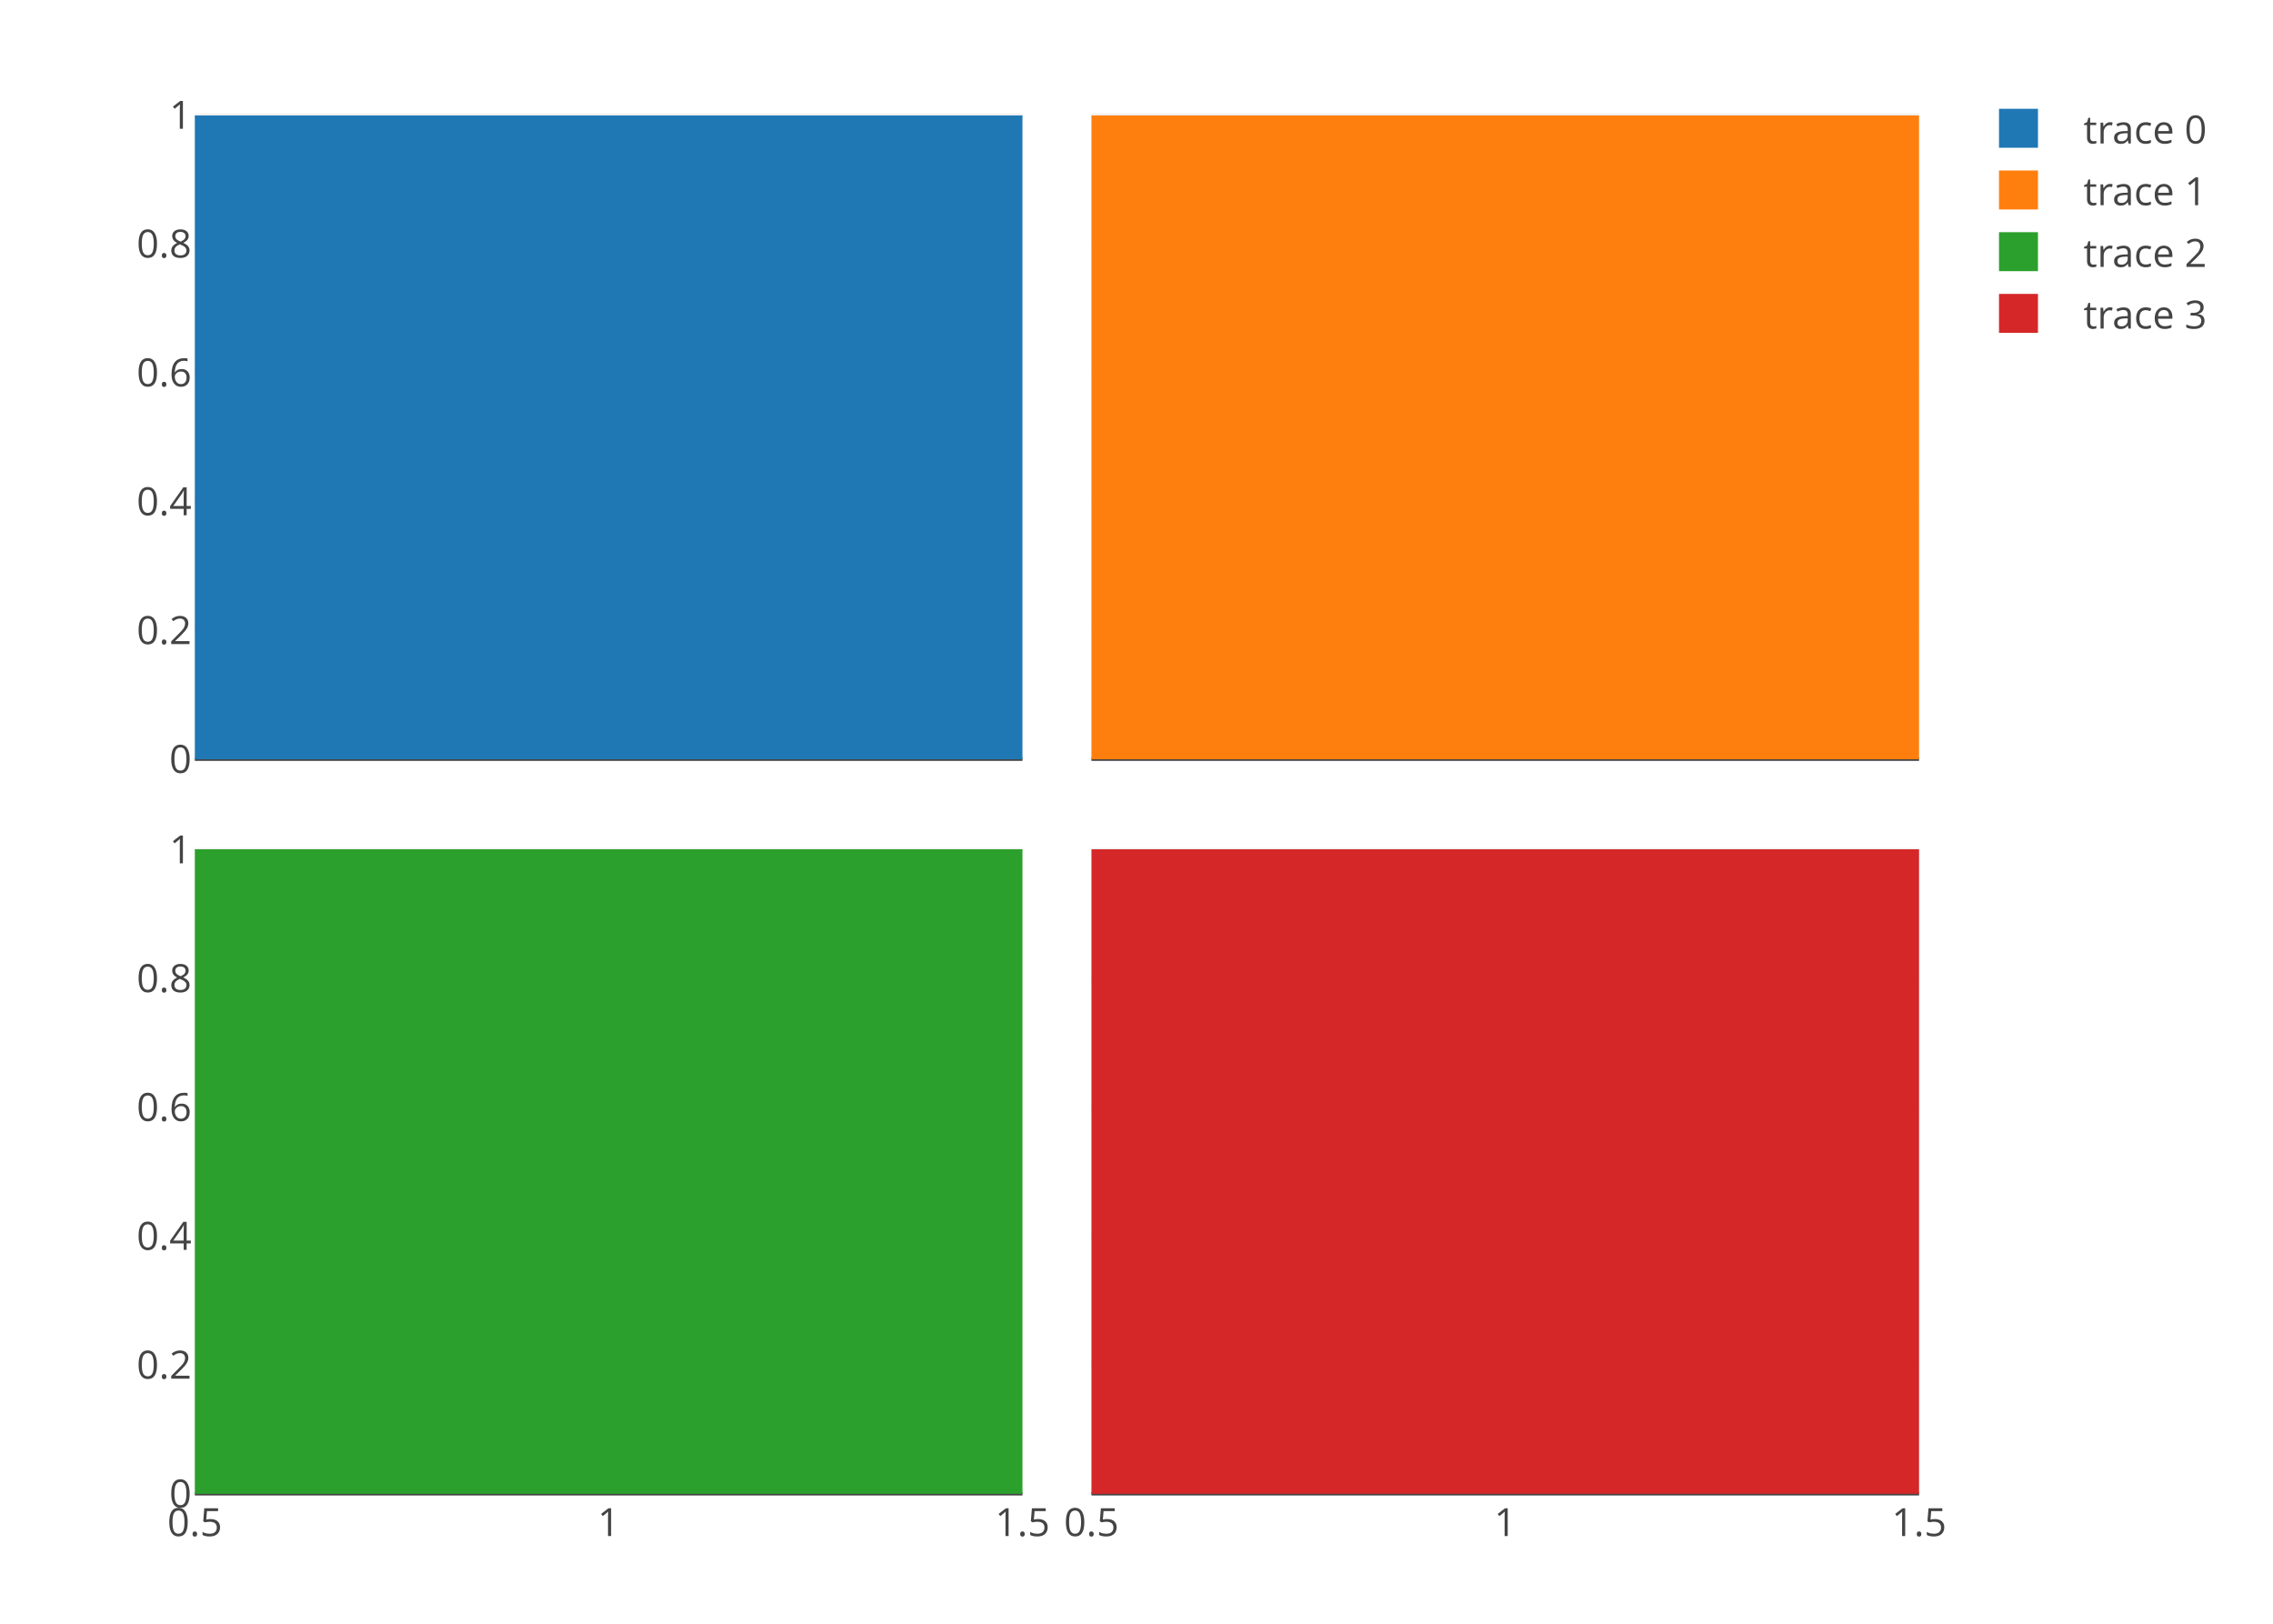
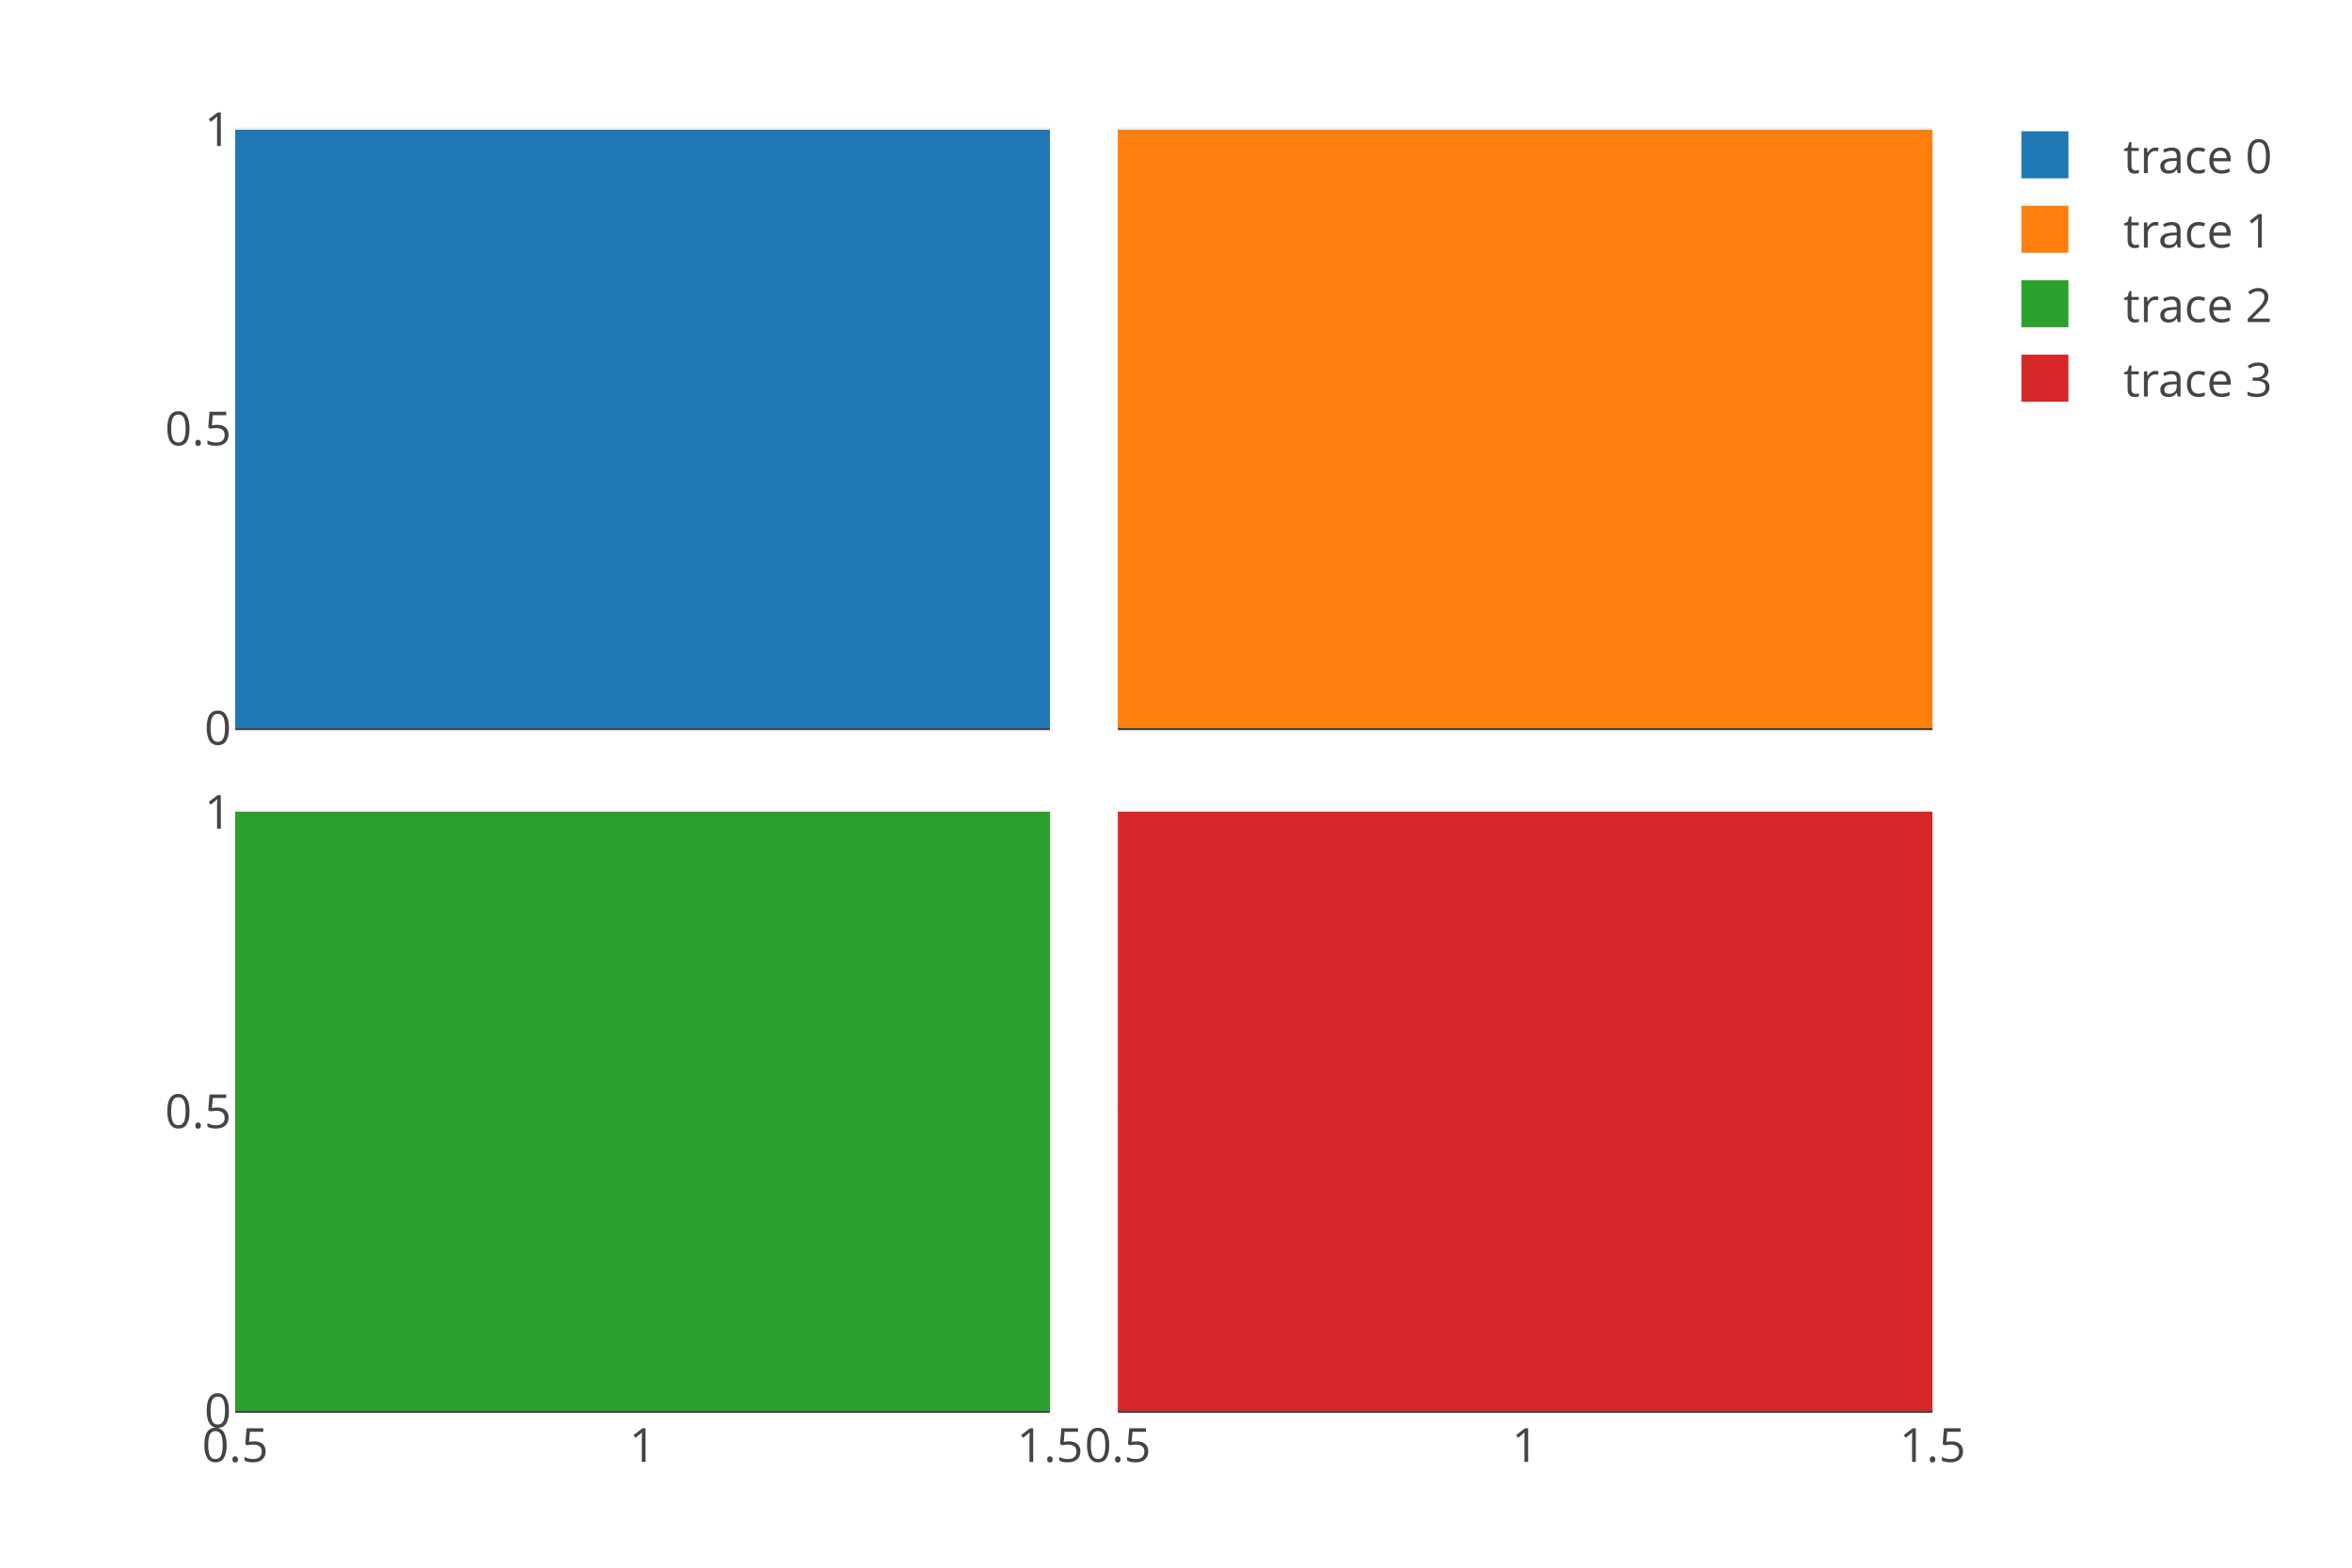
- <svg xmlns="http://www.w3.org/2000/svg" class="main-svg" width="700" height="500" viewBox="0 0 700 500">
-   <rect x="0" y="0" width="700" height="500" style="fill: rgb(255, 255, 255); fill-opacity: 1;" />
+ <svg xmlns="http://www.w3.org/2000/svg" class="main-svg" width="600" height="400" viewBox="0 0 600 400">
+   <rect x="0" y="0" width="600" height="400" style="fill: rgb(255, 255, 255); fill-opacity: 1;" />
  <defs id="defs-">
    <g class="clips">
      <clipPath id="clipxyplot" class="plotclip">
-         <rect width="254.88" height="208.8" />
+         <rect width="207.84" height="160.8" />
      </clipPath>
      <clipPath id="clipxy2plot" class="plotclip">
-         <rect width="254.88" height="208.8" />
+         <rect width="207.84" height="160.8" />
      </clipPath>
      <clipPath id="clipx2yplot" class="plotclip">
-         <rect width="254.88" height="208.8" />
+         <rect width="207.84" height="160.8" />
      </clipPath>
      <clipPath id="clipx2y2plot" class="plotclip">
-         <rect width="254.88" height="208.8" />
+         <rect width="207.84" height="160.8" />
      </clipPath>
      <clipPath class="axesclip" id="clipx">
-         <rect x="60" y="0" width="254.88" height="500" />
+         <rect x="60" y="0" width="207.84" height="400" />
      </clipPath>
      <clipPath class="axesclip" id="clipy">
-         <rect x="0" y="25" width="700" height="208.8" />
+         <rect x="0" y="25" width="600" height="160.8" />
      </clipPath>
      <clipPath class="axesclip" id="clipxy">
-         <rect x="60" y="25" width="254.88" height="208.8" />
+         <rect x="60" y="25" width="207.84" height="160.8" />
      </clipPath>
      <clipPath class="axesclip" id="clipy2">
-         <rect x="0" y="251.2" width="700" height="208.8" />
+         <rect x="0" y="199.2" width="600" height="160.8" />
      </clipPath>
      <clipPath class="axesclip" id="clipxy2">
-         <rect x="60" y="251.2" width="254.88" height="208.8" />
+         <rect x="60" y="199.2" width="207.84" height="160.8" />
      </clipPath>
      <clipPath class="axesclip" id="clipx2">
-         <rect x="336.12" y="0" width="254.88" height="500" />
+         <rect x="285.16" y="0" width="207.84" height="400" />
      </clipPath>
      <clipPath class="axesclip" id="clipx2y">
-         <rect x="336.12" y="25" width="254.88" height="208.8" />
+         <rect x="285.16" y="25" width="207.84" height="160.8" />
      </clipPath>
      <clipPath class="axesclip" id="clipx2y2">
-         <rect x="336.12" y="251.2" width="254.88" height="208.8" />
+         <rect x="285.16" y="199.2" width="207.84" height="160.8" />
      </clipPath>
    </g>
    <g class="gradients" />
  </defs>
  <g class="bglayer">
-     <rect class="bg" x="60" y="25" width="254.88" height="208.8" style="fill: rgb(255, 255, 255); fill-opacity: 1; stroke-width: 0;" />
-     <rect class="bg" x="60" y="251.2" width="254.88" height="208.8" style="fill: rgb(255, 255, 255); fill-opacity: 1; stroke-width: 0;" />
-     <rect class="bg" x="336.12" y="25" width="254.88" height="208.8" style="fill: rgb(255, 255, 255); fill-opacity: 1; stroke-width: 0;" />
-     <rect class="bg" x="336.12" y="251.2" width="254.88" height="208.8" style="fill: rgb(255, 255, 255); fill-opacity: 1; stroke-width: 0;" />
+     <rect class="bg" x="60" y="25" width="207.84" height="160.8" style="fill: rgb(255, 255, 255); fill-opacity: 1; stroke-width: 0;" />
+     <rect class="bg" x="60" y="199.2" width="207.84" height="160.8" style="fill: rgb(255, 255, 255); fill-opacity: 1; stroke-width: 0;" />
+     <rect class="bg" x="285.16" y="25" width="207.84" height="160.8" style="fill: rgb(255, 255, 255); fill-opacity: 1; stroke-width: 0;" />
+     <rect class="bg" x="285.16" y="199.2" width="207.84" height="160.8" style="fill: rgb(255, 255, 255); fill-opacity: 1; stroke-width: 0;" />
  </g>
  <g class="layer-below">
    <g class="imagelayer" />
    <g class="shapelayer" />
  </g>
  <g class="cartesianlayer">
    <g class="subplot xy">
      <g class="layer-subplot">
        <g class="shapelayer" />
        <g class="imagelayer" />
      </g>
      <g class="gridlayer">
        <g class="x" />
        <g class="y">
-           <path class="ygrid crisp" d="M60,0h254.88" transform="translate(0,194.13)" style="stroke: rgb(238, 238, 238); stroke-opacity: 1; stroke-width: 1px;" />
-           <path class="ygrid crisp" d="M60,0h254.88" transform="translate(0,154.46)" style="stroke: rgb(238, 238, 238); stroke-opacity: 1; stroke-width: 1px;" />
-           <path class="ygrid crisp" d="M60,0h254.88" transform="translate(0,114.78)" style="stroke: rgb(238, 238, 238); stroke-opacity: 1; stroke-width: 1px;" />
-           <path class="ygrid crisp" d="M60,0h254.88" transform="translate(0,75.11)" style="stroke: rgb(238, 238, 238); stroke-opacity: 1; stroke-width: 1px;" />
-           <path class="ygrid crisp" d="M60,0h254.88" transform="translate(0,35.44)" style="stroke: rgb(238, 238, 238); stroke-opacity: 1; stroke-width: 1px;" />
+           <path class="ygrid crisp" d="M60,0h207.84" transform="translate(0,109.42)" style="stroke: rgb(238, 238, 238); stroke-opacity: 1; stroke-width: 1px;" />
+           <path class="ygrid crisp" d="M60,0h207.84" transform="translate(0,33.04)" style="stroke: rgb(238, 238, 238); stroke-opacity: 1; stroke-width: 1px;" />
        </g>
      </g>
      <g class="zerolinelayer">
-         <path class="yzl zl crisp" d="M60,0h254.88" transform="translate(0,233.8)" style="stroke: rgb(68, 68, 68); stroke-opacity: 1; stroke-width: 1px;" />
+         <path class="yzl zl crisp" d="M60,0h207.84" transform="translate(0,185.8)" style="stroke: rgb(68, 68, 68); stroke-opacity: 1; stroke-width: 1px;" />
      </g>
      <path class="xlines-below" />
      <path class="ylines-below" />
      <g class="overlines-below" />
      <g class="xaxislayer-below" />
      <g class="yaxislayer-below" />
      <g class="overaxes-below" />
      <g class="plot" transform="translate(60, 25)" clip-path="url(#clipxyplot)">
        <g class="barlayer mlayer">
          <g class="trace bars" shape-rendering="crispEdges" style="opacity: 1;">
            <g class="points">
              <g class="point">
-                 <path class="undefined" d="M0,208.8V10.44H254.88V208.8Z" style="vector-effect: non-scaling-stroke; opacity: 1; stroke-width: 0px; fill: rgb(31, 119, 180); fill-opacity: 1;" />
+                 <path class="undefined" d="M0,160.8V8.04H207.84V160.8Z" style="vector-effect: non-scaling-stroke; opacity: 1; stroke-width: 0px; fill: rgb(31, 119, 180); fill-opacity: 1;" />
              </g>
            </g>
          </g>
        </g>
      </g>
      <g class="overplot" />
      <path class="xlines-above crisp" d="M0,0" style="fill: none;" />
      <path class="ylines-above crisp" d="M0,0" style="fill: none;" />
      <g class="overlines-above" />
      <g class="xaxislayer-above" />
      <g class="yaxislayer-above">
        <g class="ytick">
-           <text text-anchor="end" x="59" y="4.2" transform="translate(0,233.8)" style="font-family: 'Open Sans', verdana, arial, sans-serif; font-size: 12px; fill: rgb(68, 68, 68); fill-opacity: 1; white-space: pre;">0</text>
+           <text text-anchor="end" x="59" y="4.2" transform="translate(0,185.8)" style="font-family: 'Open Sans', verdana, arial, sans-serif; font-size: 12px; fill: rgb(68, 68, 68); fill-opacity: 1; white-space: pre;">0</text>
        </g>
        <g class="ytick">
-           <text text-anchor="end" x="59" y="4.2" transform="translate(0,194.13)" style="font-family: 'Open Sans', verdana, arial, sans-serif; font-size: 12px; fill: rgb(68, 68, 68); fill-opacity: 1; white-space: pre;">0.2</text>
+           <text text-anchor="end" x="59" y="4.2" transform="translate(0,109.42)" style="font-family: 'Open Sans', verdana, arial, sans-serif; font-size: 12px; fill: rgb(68, 68, 68); fill-opacity: 1; white-space: pre;">0.5</text>
        </g>
        <g class="ytick">
-           <text text-anchor="end" x="59" y="4.2" transform="translate(0,154.46)" style="font-family: 'Open Sans', verdana, arial, sans-serif; font-size: 12px; fill: rgb(68, 68, 68); fill-opacity: 1; white-space: pre;">0.4</text>
-         </g>
-         <g class="ytick">
-           <text text-anchor="end" x="59" y="4.2" transform="translate(0,114.78)" style="font-family: 'Open Sans', verdana, arial, sans-serif; font-size: 12px; fill: rgb(68, 68, 68); fill-opacity: 1; white-space: pre;">0.6</text>
-         </g>
-         <g class="ytick">
-           <text text-anchor="end" x="59" y="4.2" transform="translate(0,75.11)" style="font-family: 'Open Sans', verdana, arial, sans-serif; font-size: 12px; fill: rgb(68, 68, 68); fill-opacity: 1; white-space: pre;">0.8</text>
-         </g>
-         <g class="ytick">
-           <text text-anchor="end" x="59" y="4.2" transform="translate(0,35.44)" style="font-family: 'Open Sans', verdana, arial, sans-serif; font-size: 12px; fill: rgb(68, 68, 68); fill-opacity: 1; white-space: pre;">1</text>
+           <text text-anchor="end" x="59" y="4.2" transform="translate(0,33.04)" style="font-family: 'Open Sans', verdana, arial, sans-serif; font-size: 12px; fill: rgb(68, 68, 68); fill-opacity: 1; white-space: pre;">1</text>
        </g>
      </g>
      <g class="overaxes-above" />
    </g>
    <g class="subplot xy2">
      <g class="layer-subplot">
        <g class="shapelayer" />
        <g class="imagelayer" />
      </g>
      <g class="gridlayer">
        <g class="x" />
        <g class="y2">
-           <path class="y2grid crisp" d="M60,0h254.88" transform="translate(0,420.33)" style="stroke: rgb(238, 238, 238); stroke-opacity: 1; stroke-width: 1px;" />
-           <path class="y2grid crisp" d="M60,0h254.88" transform="translate(0,380.66)" style="stroke: rgb(238, 238, 238); stroke-opacity: 1; stroke-width: 1px;" />
-           <path class="y2grid crisp" d="M60,0h254.88" transform="translate(0,340.98)" style="stroke: rgb(238, 238, 238); stroke-opacity: 1; stroke-width: 1px;" />
-           <path class="y2grid crisp" d="M60,0h254.88" transform="translate(0,301.31)" style="stroke: rgb(238, 238, 238); stroke-opacity: 1; stroke-width: 1px;" />
-           <path class="y2grid crisp" d="M60,0h254.88" transform="translate(0,261.64)" style="stroke: rgb(238, 238, 238); stroke-opacity: 1; stroke-width: 1px;" />
+           <path class="y2grid crisp" d="M60,0h207.84" transform="translate(0,283.62)" style="stroke: rgb(238, 238, 238); stroke-opacity: 1; stroke-width: 1px;" />
+           <path class="y2grid crisp" d="M60,0h207.84" transform="translate(0,207.24)" style="stroke: rgb(238, 238, 238); stroke-opacity: 1; stroke-width: 1px;" />
        </g>
      </g>
      <g class="zerolinelayer">
-         <path class="y2zl zl crisp" d="M60,0h254.88" transform="translate(0,460)" style="stroke: rgb(68, 68, 68); stroke-opacity: 1; stroke-width: 1px;" />
+         <path class="y2zl zl crisp" d="M60,0h207.84" transform="translate(0,360)" style="stroke: rgb(68, 68, 68); stroke-opacity: 1; stroke-width: 1px;" />
      </g>
      <path class="xlines-below" />
      <path class="ylines-below" />
      <g class="overlines-below" />
      <g class="xaxislayer-below" />
      <g class="yaxislayer-below" />
      <g class="overaxes-below" />
-       <g class="plot" transform="translate(60, 251.2)" clip-path="url(#clipxy2plot)">
+       <g class="plot" transform="translate(60, 199.2)" clip-path="url(#clipxy2plot)">
        <g class="barlayer mlayer">
          <g class="trace bars" shape-rendering="crispEdges" style="opacity: 1;">
            <g class="points">
              <g class="point">
-                 <path class="undefined" d="M0,208.8V10.44H254.88V208.8Z" style="vector-effect: non-scaling-stroke; opacity: 1; stroke-width: 0px; fill: rgb(44, 160, 44); fill-opacity: 1;" />
+                 <path class="undefined" d="M0,160.8V8.04H207.84V160.8Z" style="vector-effect: non-scaling-stroke; opacity: 1; stroke-width: 0px; fill: rgb(44, 160, 44); fill-opacity: 1;" />
              </g>
            </g>
          </g>
        </g>
      </g>
      <g class="overplot" />
      <path class="xlines-above crisp" d="M0,0" style="fill: none;" />
      <path class="ylines-above crisp" d="M0,0" style="fill: none;" />
      <g class="overlines-above" />
      <g class="xaxislayer-above">
        <g class="xtick">
-           <text text-anchor="middle" x="0" y="473" transform="translate(60,0)" style="font-family: 'Open Sans', verdana, arial, sans-serif; font-size: 12px; fill: rgb(68, 68, 68); fill-opacity: 1; white-space: pre;">0.5</text>
+           <text text-anchor="middle" x="0" y="373" transform="translate(60,0)" style="font-family: 'Open Sans', verdana, arial, sans-serif; font-size: 12px; fill: rgb(68, 68, 68); fill-opacity: 1; white-space: pre;">0.5</text>
        </g>
        <g class="xtick">
-           <text text-anchor="middle" x="0" y="473" transform="translate(187.44,0)" style="font-family: 'Open Sans', verdana, arial, sans-serif; font-size: 12px; fill: rgb(68, 68, 68); fill-opacity: 1; white-space: pre;">1</text>
+           <text text-anchor="middle" x="0" y="373" transform="translate(163.92,0)" style="font-family: 'Open Sans', verdana, arial, sans-serif; font-size: 12px; fill: rgb(68, 68, 68); fill-opacity: 1; white-space: pre;">1</text>
        </g>
        <g class="xtick">
-           <text text-anchor="middle" x="0" y="473" transform="translate(314.88,0)" style="font-family: 'Open Sans', verdana, arial, sans-serif; font-size: 12px; fill: rgb(68, 68, 68); fill-opacity: 1; white-space: pre;">1.5</text>
+           <text text-anchor="middle" x="0" y="373" transform="translate(267.84,0)" style="font-family: 'Open Sans', verdana, arial, sans-serif; font-size: 12px; fill: rgb(68, 68, 68); fill-opacity: 1; white-space: pre;">1.5</text>
        </g>
      </g>
      <g class="yaxislayer-above">
        <g class="y2tick">
-           <text text-anchor="end" x="59" y="4.2" transform="translate(0,460)" style="font-family: 'Open Sans', verdana, arial, sans-serif; font-size: 12px; fill: rgb(68, 68, 68); fill-opacity: 1; white-space: pre;">0</text>
+           <text text-anchor="end" x="59" y="4.2" transform="translate(0,360)" style="font-family: 'Open Sans', verdana, arial, sans-serif; font-size: 12px; fill: rgb(68, 68, 68); fill-opacity: 1; white-space: pre;">0</text>
        </g>
        <g class="y2tick">
-           <text text-anchor="end" x="59" y="4.2" transform="translate(0,420.33)" style="font-family: 'Open Sans', verdana, arial, sans-serif; font-size: 12px; fill: rgb(68, 68, 68); fill-opacity: 1; white-space: pre;">0.2</text>
+           <text text-anchor="end" x="59" y="4.2" transform="translate(0,283.62)" style="font-family: 'Open Sans', verdana, arial, sans-serif; font-size: 12px; fill: rgb(68, 68, 68); fill-opacity: 1; white-space: pre;">0.5</text>
        </g>
        <g class="y2tick">
-           <text text-anchor="end" x="59" y="4.2" transform="translate(0,380.66)" style="font-family: 'Open Sans', verdana, arial, sans-serif; font-size: 12px; fill: rgb(68, 68, 68); fill-opacity: 1; white-space: pre;">0.4</text>
-         </g>
-         <g class="y2tick">
-           <text text-anchor="end" x="59" y="4.2" transform="translate(0,340.98)" style="font-family: 'Open Sans', verdana, arial, sans-serif; font-size: 12px; fill: rgb(68, 68, 68); fill-opacity: 1; white-space: pre;">0.6</text>
-         </g>
-         <g class="y2tick">
-           <text text-anchor="end" x="59" y="4.2" transform="translate(0,301.31)" style="font-family: 'Open Sans', verdana, arial, sans-serif; font-size: 12px; fill: rgb(68, 68, 68); fill-opacity: 1; white-space: pre;">0.8</text>
-         </g>
-         <g class="y2tick">
-           <text text-anchor="end" x="59" y="4.2" transform="translate(0,261.64)" style="font-family: 'Open Sans', verdana, arial, sans-serif; font-size: 12px; fill: rgb(68, 68, 68); fill-opacity: 1; white-space: pre;">1</text>
+           <text text-anchor="end" x="59" y="4.2" transform="translate(0,207.24)" style="font-family: 'Open Sans', verdana, arial, sans-serif; font-size: 12px; fill: rgb(68, 68, 68); fill-opacity: 1; white-space: pre;">1</text>
        </g>
      </g>
      <g class="overaxes-above" />
    </g>
    <g class="subplot x2y">
      <g class="layer-subplot">
        <g class="shapelayer" />
        <g class="imagelayer" />
      </g>
      <g class="gridlayer">
        <g class="x2" />
        <g class="y">
-           <path class="ygrid crisp" d="M336.12,0h254.88" transform="translate(0,194.13)" style="stroke: rgb(238, 238, 238); stroke-opacity: 1; stroke-width: 1px;" />
-           <path class="ygrid crisp" d="M336.12,0h254.88" transform="translate(0,154.46)" style="stroke: rgb(238, 238, 238); stroke-opacity: 1; stroke-width: 1px;" />
-           <path class="ygrid crisp" d="M336.12,0h254.88" transform="translate(0,114.78)" style="stroke: rgb(238, 238, 238); stroke-opacity: 1; stroke-width: 1px;" />
-           <path class="ygrid crisp" d="M336.12,0h254.88" transform="translate(0,75.11)" style="stroke: rgb(238, 238, 238); stroke-opacity: 1; stroke-width: 1px;" />
-           <path class="ygrid crisp" d="M336.12,0h254.88" transform="translate(0,35.44)" style="stroke: rgb(238, 238, 238); stroke-opacity: 1; stroke-width: 1px;" />
+           <path class="ygrid crisp" d="M285.16,0h207.84" transform="translate(0,109.42)" style="stroke: rgb(238, 238, 238); stroke-opacity: 1; stroke-width: 1px;" />
+           <path class="ygrid crisp" d="M285.16,0h207.84" transform="translate(0,33.04)" style="stroke: rgb(238, 238, 238); stroke-opacity: 1; stroke-width: 1px;" />
        </g>
      </g>
      <g class="zerolinelayer">
-         <path class="yzl zl crisp" d="M336.12,0h254.88" transform="translate(0,233.8)" style="stroke: rgb(68, 68, 68); stroke-opacity: 1; stroke-width: 1px;" />
+         <path class="yzl zl crisp" d="M285.16,0h207.84" transform="translate(0,185.8)" style="stroke: rgb(68, 68, 68); stroke-opacity: 1; stroke-width: 1px;" />
      </g>
      <path class="xlines-below" />
      <path class="ylines-below" />
      <g class="overlines-below" />
      <g class="xaxislayer-below" />
      <g class="yaxislayer-below" />
      <g class="overaxes-below" />
-       <g class="plot" transform="translate(336.12, 25)" clip-path="url(#clipx2yplot)">
+       <g class="plot" transform="translate(285.16, 25)" clip-path="url(#clipx2yplot)">
        <g class="barlayer mlayer">
          <g class="trace bars" shape-rendering="crispEdges" style="opacity: 1;">
            <g class="points">
              <g class="point">
-                 <path class="undefined" d="M0,208.8V10.44H254.88V208.8Z" style="vector-effect: non-scaling-stroke; opacity: 1; stroke-width: 0px; fill: rgb(255, 127, 14); fill-opacity: 1;" />
+                 <path class="undefined" d="M0,160.8V8.04H207.84V160.8Z" style="vector-effect: non-scaling-stroke; opacity: 1; stroke-width: 0px; fill: rgb(255, 127, 14); fill-opacity: 1;" />
              </g>
            </g>
          </g>
        </g>
      </g>
      <g class="overplot" />
      <path class="xlines-above crisp" d="M0,0" style="fill: none;" />
      <path class="ylines-above crisp" d="M0,0" style="fill: none;" />
      <g class="overlines-above" />
      <g class="xaxislayer-above" />
      <g class="yaxislayer-above" />
      <g class="overaxes-above" />
    </g>
    <g class="subplot x2y2">
      <g class="layer-subplot">
        <g class="shapelayer" />
        <g class="imagelayer" />
      </g>
      <g class="gridlayer">
        <g class="x2" />
        <g class="y2">
-           <path class="y2grid crisp" d="M336.12,0h254.88" transform="translate(0,420.33)" style="stroke: rgb(238, 238, 238); stroke-opacity: 1; stroke-width: 1px;" />
-           <path class="y2grid crisp" d="M336.12,0h254.88" transform="translate(0,380.66)" style="stroke: rgb(238, 238, 238); stroke-opacity: 1; stroke-width: 1px;" />
-           <path class="y2grid crisp" d="M336.12,0h254.88" transform="translate(0,340.98)" style="stroke: rgb(238, 238, 238); stroke-opacity: 1; stroke-width: 1px;" />
-           <path class="y2grid crisp" d="M336.12,0h254.88" transform="translate(0,301.31)" style="stroke: rgb(238, 238, 238); stroke-opacity: 1; stroke-width: 1px;" />
-           <path class="y2grid crisp" d="M336.12,0h254.88" transform="translate(0,261.64)" style="stroke: rgb(238, 238, 238); stroke-opacity: 1; stroke-width: 1px;" />
+           <path class="y2grid crisp" d="M285.16,0h207.84" transform="translate(0,283.62)" style="stroke: rgb(238, 238, 238); stroke-opacity: 1; stroke-width: 1px;" />
+           <path class="y2grid crisp" d="M285.16,0h207.84" transform="translate(0,207.24)" style="stroke: rgb(238, 238, 238); stroke-opacity: 1; stroke-width: 1px;" />
        </g>
      </g>
      <g class="zerolinelayer">
-         <path class="y2zl zl crisp" d="M336.12,0h254.88" transform="translate(0,460)" style="stroke: rgb(68, 68, 68); stroke-opacity: 1; stroke-width: 1px;" />
+         <path class="y2zl zl crisp" d="M285.16,0h207.84" transform="translate(0,360)" style="stroke: rgb(68, 68, 68); stroke-opacity: 1; stroke-width: 1px;" />
      </g>
      <path class="xlines-below" />
      <path class="ylines-below" />
      <g class="overlines-below" />
      <g class="xaxislayer-below" />
      <g class="yaxislayer-below" />
      <g class="overaxes-below" />
-       <g class="plot" transform="translate(336.12, 251.2)" clip-path="url(#clipx2y2plot)">
+       <g class="plot" transform="translate(285.16, 199.2)" clip-path="url(#clipx2y2plot)">
        <g class="barlayer mlayer">
          <g class="trace bars" shape-rendering="crispEdges" style="opacity: 1;">
            <g class="points">
              <g class="point">
-                 <path class="undefined" d="M0,208.8V10.44H254.88V208.8Z" style="vector-effect: non-scaling-stroke; opacity: 1; stroke-width: 0px; fill: rgb(214, 39, 40); fill-opacity: 1;" />
+                 <path class="undefined" d="M0,160.8V8.04H207.84V160.8Z" style="vector-effect: non-scaling-stroke; opacity: 1; stroke-width: 0px; fill: rgb(214, 39, 40); fill-opacity: 1;" />
              </g>
            </g>
          </g>
        </g>
      </g>
      <g class="overplot" />
      <path class="xlines-above crisp" d="M0,0" style="fill: none;" />
      <path class="ylines-above crisp" d="M0,0" style="fill: none;" />
      <g class="overlines-above" />
      <g class="xaxislayer-above">
        <g class="x2tick">
-           <text text-anchor="middle" x="0" y="473" transform="translate(336.12,0)" style="font-family: 'Open Sans', verdana, arial, sans-serif; font-size: 12px; fill: rgb(68, 68, 68); fill-opacity: 1; white-space: pre;">0.5</text>
+           <text text-anchor="middle" x="0" y="373" transform="translate(285.16,0)" style="font-family: 'Open Sans', verdana, arial, sans-serif; font-size: 12px; fill: rgb(68, 68, 68); fill-opacity: 1; white-space: pre;">0.5</text>
        </g>
        <g class="x2tick">
-           <text text-anchor="middle" x="0" y="473" transform="translate(463.56,0)" style="font-family: 'Open Sans', verdana, arial, sans-serif; font-size: 12px; fill: rgb(68, 68, 68); fill-opacity: 1; white-space: pre;">1</text>
+           <text text-anchor="middle" x="0" y="373" transform="translate(389.08,0)" style="font-family: 'Open Sans', verdana, arial, sans-serif; font-size: 12px; fill: rgb(68, 68, 68); fill-opacity: 1; white-space: pre;">1</text>
        </g>
        <g class="x2tick">
-           <text text-anchor="middle" x="0" y="473" transform="translate(591,0)" style="font-family: 'Open Sans', verdana, arial, sans-serif; font-size: 12px; fill: rgb(68, 68, 68); fill-opacity: 1; white-space: pre;">1.5</text>
+           <text text-anchor="middle" x="0" y="373" transform="translate(493,0)" style="font-family: 'Open Sans', verdana, arial, sans-serif; font-size: 12px; fill: rgb(68, 68, 68); fill-opacity: 1; white-space: pre;">1.5</text>
        </g>
      </g>
      <g class="yaxislayer-above" />
      <g class="overaxes-above" />
    </g>
  </g>
  <g class="polarlayer" />
  <g class="ternarylayer" />
  <g class="geolayer" />
  <g class="pielayer" />
  <g class="glimages" />
  <defs id="topdefs-">
    <g class="clips" />
    <clipPath id="legend">
      <rect width="88" height="86" x="0" y="0" />
    </clipPath>
  </defs>
  <g class="layer-above">
    <g class="imagelayer" />
    <g class="shapelayer" />
  </g>
  <g class="infolayer">
-     <g class="legend" pointer-events="all" transform="translate(601.62, 25)">
+     <g class="legend" pointer-events="all" transform="translate(501.66, 25)">
      <rect class="bg" shape-rendering="crispEdges" style="stroke: rgb(68, 68, 68); stroke-opacity: 1; fill: rgb(255, 255, 255); fill-opacity: 1; stroke-width: 0px;" width="88" height="86" x="0" y="0" />
      <g class="scrollbox" transform="translate(0, 0)" clip-path="url(#legend)">
        <g class="groups">
          <g class="traces" transform="translate(0, 14.5)" style="opacity: 1;">
            <g class="layers" style="opacity: 1;">
              <g class="legendfill" />
              <g class="legendlines" />
              <g class="legendsymbols">
                <g class="legendpoints">
                  <path class="legendbar" d="M6,6H-6V-6H6Z" transform="translate(20,0)" style="stroke-width: 0px; fill: rgb(31, 119, 180); fill-opacity: 1;" />
                </g>
              </g>
            </g>
            <text class="legendtext user-select-none" text-anchor="start" x="40" y="4.68" style="font-family: 'Open Sans', verdana, arial, sans-serif; font-size: 12px; fill: rgb(68, 68, 68); fill-opacity: 1; white-space: pre;">trace 0</text>
            <rect class="legendtoggle" pointer-events="all" style="cursor: pointer; fill: rgb(0, 0, 0); fill-opacity: 0;" x="0" y="-9.5" width="128" height="19" />
          </g>
          <g class="traces" transform="translate(0, 33.5)" style="opacity: 1;">
            <g class="layers" style="opacity: 1;">
              <g class="legendfill" />
              <g class="legendlines" />
              <g class="legendsymbols">
                <g class="legendpoints">
                  <path class="legendbar" d="M6,6H-6V-6H6Z" transform="translate(20,0)" style="stroke-width: 0px; fill: rgb(255, 127, 14); fill-opacity: 1;" />
                </g>
              </g>
            </g>
            <text class="legendtext user-select-none" text-anchor="start" x="40" y="4.68" style="font-family: 'Open Sans', verdana, arial, sans-serif; font-size: 12px; fill: rgb(68, 68, 68); fill-opacity: 1; white-space: pre;">trace 1</text>
            <rect class="legendtoggle" pointer-events="all" style="cursor: pointer; fill: rgb(0, 0, 0); fill-opacity: 0;" x="0" y="-9.5" width="128" height="19" />
          </g>
          <g class="traces" transform="translate(0, 52.5)" style="opacity: 1;">
            <g class="layers" style="opacity: 1;">
              <g class="legendfill" />
              <g class="legendlines" />
              <g class="legendsymbols">
                <g class="legendpoints">
                  <path class="legendbar" d="M6,6H-6V-6H6Z" transform="translate(20,0)" style="stroke-width: 0px; fill: rgb(44, 160, 44); fill-opacity: 1;" />
                </g>
              </g>
            </g>
            <text class="legendtext user-select-none" text-anchor="start" x="40" y="4.68" style="font-family: 'Open Sans', verdana, arial, sans-serif; font-size: 12px; fill: rgb(68, 68, 68); fill-opacity: 1; white-space: pre;">trace 2</text>
            <rect class="legendtoggle" pointer-events="all" style="cursor: pointer; fill: rgb(0, 0, 0); fill-opacity: 0;" x="0" y="-9.5" width="128" height="19" />
          </g>
          <g class="traces" transform="translate(0, 71.5)" style="opacity: 1;">
            <g class="layers" style="opacity: 1;">
              <g class="legendfill" />
              <g class="legendlines" />
              <g class="legendsymbols">
                <g class="legendpoints">
                  <path class="legendbar" d="M6,6H-6V-6H6Z" transform="translate(20,0)" style="stroke-width: 0px; fill: rgb(214, 39, 40); fill-opacity: 1;" />
                </g>
              </g>
            </g>
            <text class="legendtext user-select-none" text-anchor="start" x="40" y="4.68" style="font-family: 'Open Sans', verdana, arial, sans-serif; font-size: 12px; fill: rgb(68, 68, 68); fill-opacity: 1; white-space: pre;">trace 3</text>
            <rect class="legendtoggle" pointer-events="all" x="0" y="-9.5" width="128" height="19" style="cursor: pointer; fill: rgb(0, 0, 0); fill-opacity: 0;" />
          </g>
        </g>
      </g>
      <rect class="scrollbar" rx="20" ry="3" width="0" height="0" style="fill: rgb(128, 139, 164); fill-opacity: 1;" x="0" y="0" />
    </g>
    <g class="g-gtitle" />
    <g class="g-xtitle" />
    <g class="g-x2title" />
    <g class="g-ytitle" />
    <g class="g-y2title" />
  </g>
</svg>
